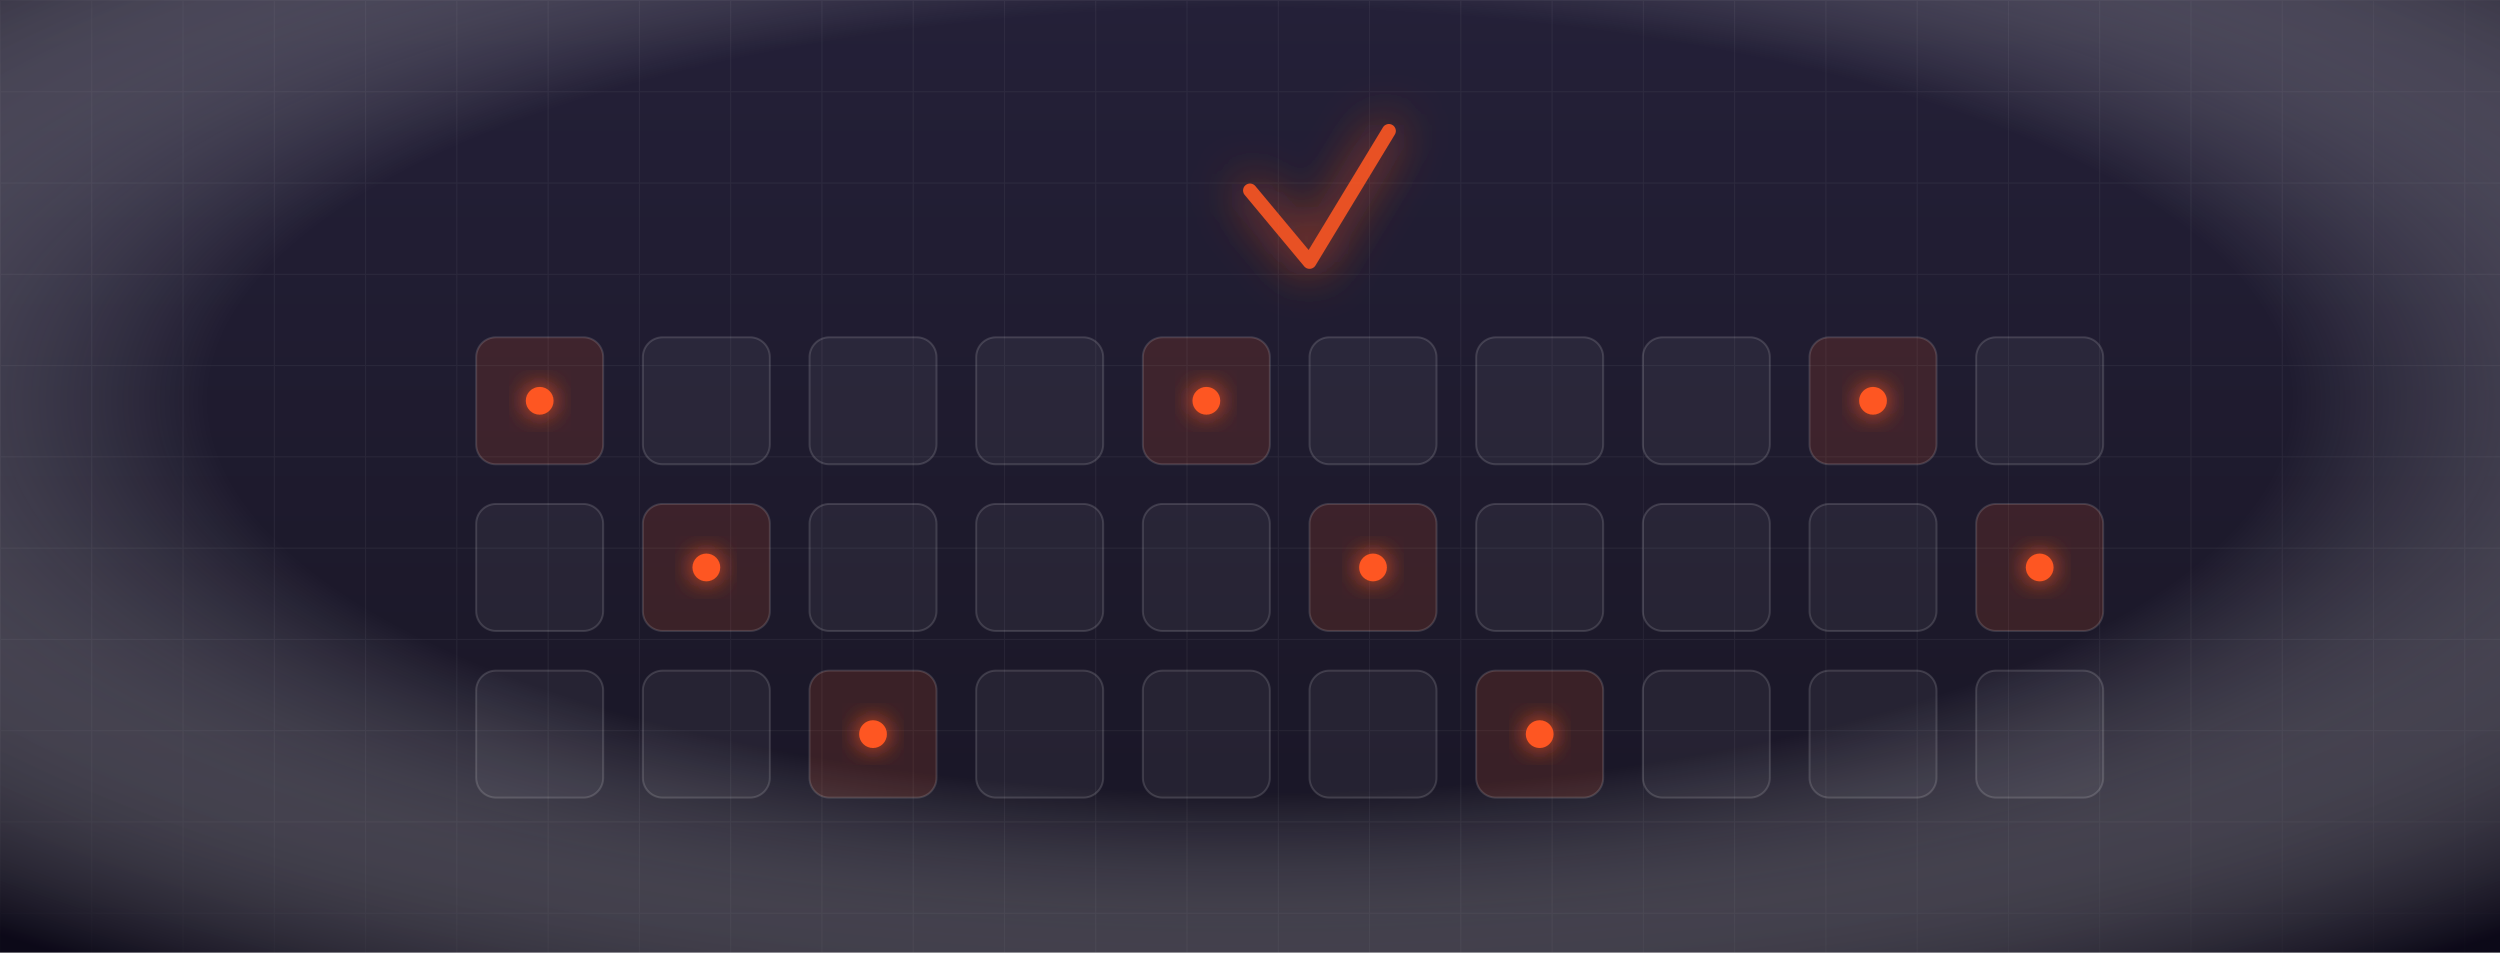
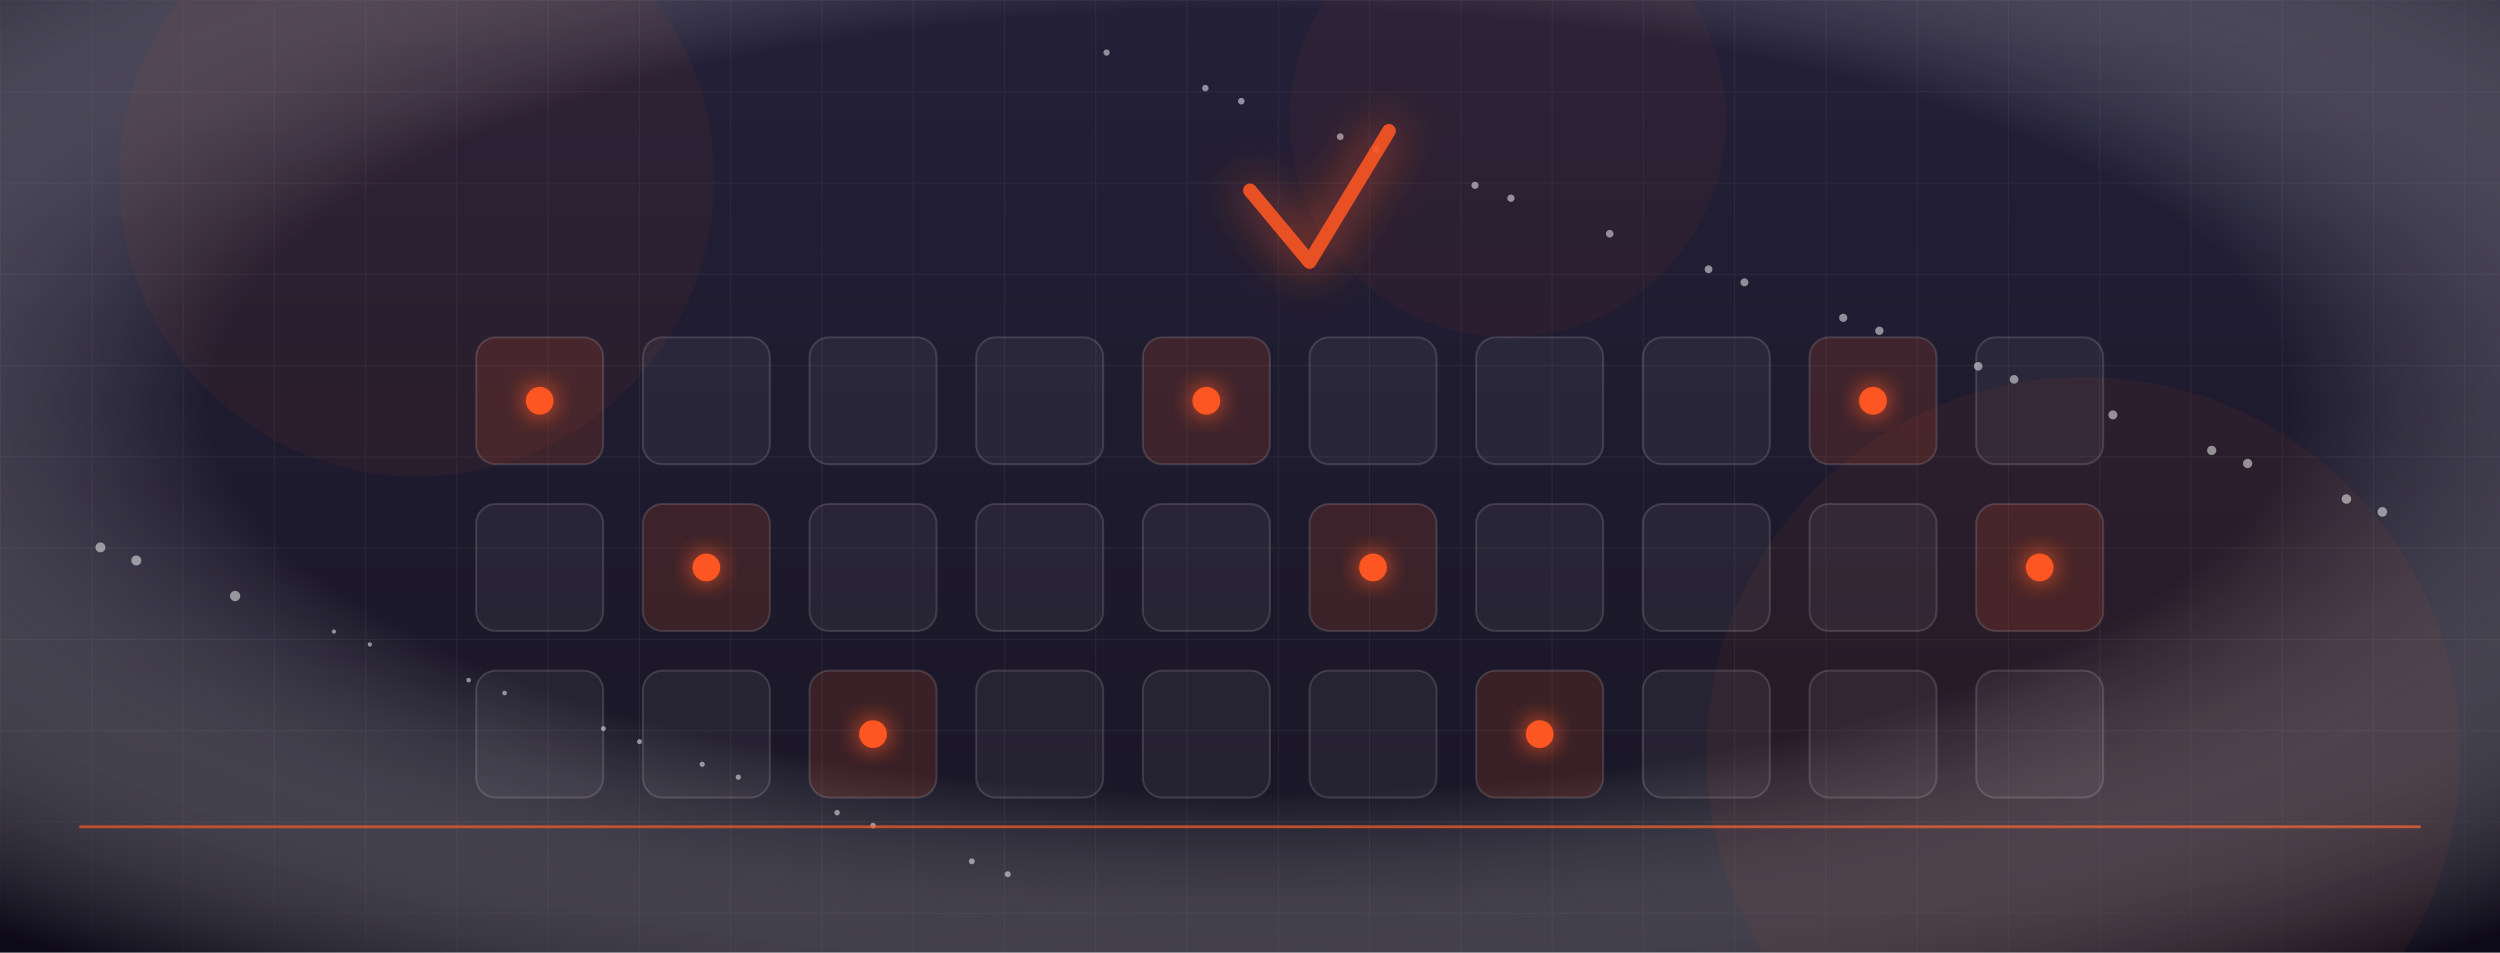
<svg xmlns="http://www.w3.org/2000/svg" viewBox="0 0 1260 480" preserveAspectRatio="xMidYMid slice" width="1260" height="480">
  <defs>
    <linearGradient id="bg" x1="0" y1="0" x2="0" y2="1">
      <stop offset="0" stop-color="#18142D" />
      <stop offset="1" stop-color="#0C0918" />
    </linearGradient>
    <linearGradient id="acc" x1="0" y1="0" x2="1" y2="0">
      <stop offset="0" stop-color="#FE5722" />
      <stop offset="1" stop-color="#FF9A62" />
    </linearGradient>
    <linearGradient id="accv" x1="0" y1="0" x2="0" y2="1">
      <stop offset="0" stop-color="#FE5722" />
      <stop offset="1" stop-color="#FF9A62" />
    </linearGradient>
    <radialGradient id="vig" cx="0.5" cy="0.42" r="0.75">
      <stop offset="0.55" stop-color="#FFFFFF" stop-opacity="0.05" />
      <stop offset="1" stop-color="#0C0918" stop-opacity="0.85" />
    </radialGradient>
    <filter id="glow" x="-60%" y="-60%" width="220%" height="220%">
      <feGaussianBlur stdDeviation="6" result="b" />
      <feMerge>
        <feMergeNode in="b" />
        <feMergeNode in="SourceGraphic" />
      </feMerge>
    </filter>
    <filter id="glow2" x="-80%" y="-80%" width="260%" height="260%">
      <feGaussianBlur stdDeviation="12" result="b" />
      <feMerge>
        <feMergeNode in="b" />
        <feMergeNode in="SourceGraphic" />
      </feMerge>
    </filter>
    <pattern id="grid" width="46" height="46" patternUnits="userSpaceOnUse">
      <path d="M46 0H0V46" fill="none" stroke="#FFFFFF" stroke-opacity="0.05" stroke-width="1" />
    </pattern>
  </defs>
  <rect width="1260" height="480" fill="url(#bg)" />
  <rect width="1260" height="480" fill="url(#grid)" />
  <rect width="1260" height="480" fill="url(#vig)" />
+   <circle cx="210" cy="90" r="150" fill="#FE5722" fill-opacity="0.05" />
+   <circle cx="1050" cy="380" r="190" fill="#FE5722" fill-opacity="0.055" />
+   <circle cx="760" cy="60" r="110" fill="#FE5722" fill-opacity="0.045" />
+   <g>
+     <circle cx="353.9" cy="385.2" r="1.31" fill="#FFFFFF" fill-opacity="0.5">
+       <animate attributeName="opacity" values="0.5;0.08;0.5" dur="5.5s" begin="1.7s" repeatCount="indefinite" />
+     </circle>
+     <circle cx="607.5" cy="44.4" r="1.64" fill="#FFFFFF" fill-opacity="0.5">
+       <animate attributeName="opacity" values="0.5;0.08;0.5" dur="2.8s" begin="2.4s" repeatCount="indefinite" />
+     </circle>
+     <circle cx="861.1" cy="135.7" r="1.98" fill="#FFFFFF" fill-opacity="0.5">
+       <animate attributeName="opacity" values="0.5;0.08;0.5" dur="3.5s" begin="3.1s" repeatCount="indefinite" />
+     </circle>
+     <circle cx="1114.7" cy="227.0" r="2.32" fill="#FFFFFF" fill-opacity="0.5">
+       <animate attributeName="opacity" values="0.5;0.08;0.5" dur="4.2s" begin="0.5s" repeatCount="indefinite" />
+     </circle>
+     <circle cx="168.3" cy="318.3" r="1.06" fill="#FFFFFF" fill-opacity="0.5">
+       <animate attributeName="opacity" values="0.5;0.08;0.5" dur="5.0s" begin="1.2s" repeatCount="indefinite" />
+     </circle>
+     <circle cx="421.9" cy="409.6" r="1.4" fill="#FFFFFF" fill-opacity="0.5">
+       <animate attributeName="opacity" values="0.5;0.08;0.5" dur="2.3s" begin="1.9s" repeatCount="indefinite" />
+     </circle>
+     <circle cx="675.5" cy="68.9" r="1.73" fill="#FFFFFF" fill-opacity="0.5">
+       <animate attributeName="opacity" values="0.5;0.08;0.5" dur="3.0s" begin="2.6s" repeatCount="indefinite" />
+     </circle>
+     <circle cx="929.0" cy="160.2" r="2.07" fill="#FFFFFF" fill-opacity="0.5">
+       <animate attributeName="opacity" values="0.5;0.08;0.5" dur="3.7s" begin="0.0s" repeatCount="indefinite" />
+     </circle>
+     <circle cx="1182.6" cy="251.5" r="2.41" fill="#FFFFFF" fill-opacity="0.5">
+       <animate attributeName="opacity" values="0.5;0.08;0.5" dur="4.4s" begin="0.7s" repeatCount="indefinite" />
+     </circle>
+     <circle cx="236.2" cy="342.8" r="1.15" fill="#FFFFFF" fill-opacity="0.5">
+       <animate attributeName="opacity" values="0.5;0.08;0.5" dur="5.2s" begin="1.4s" repeatCount="indefinite" />
+     </circle>
+     <circle cx="489.8" cy="434.1" r="1.49" fill="#FFFFFF" fill-opacity="0.5">
+       <animate attributeName="opacity" values="0.5;0.08;0.5" dur="2.5s" begin="2.1s" repeatCount="indefinite" />
+     </circle>
+     <circle cx="743.4" cy="93.4" r="1.82" fill="#FFFFFF" fill-opacity="0.5">
+       <animate attributeName="opacity" values="0.5;0.08;0.5" dur="3.2s" begin="2.7s" repeatCount="indefinite" />
+     </circle>
+     <circle cx="997.0" cy="184.6" r="2.16" fill="#FFFFFF" fill-opacity="0.5">
+       <animate attributeName="opacity" values="0.5;0.08;0.5" dur="3.9s" begin="0.2s" repeatCount="indefinite" />
+     </circle>
+     <circle cx="50.6" cy="275.9" r="2.5" fill="#FFFFFF" fill-opacity="0.5">
+       <animate attributeName="opacity" values="0.5;0.08;0.5" dur="4.6s" begin="0.9s" repeatCount="indefinite" />
+     </circle>
+     <circle cx="304.1" cy="367.2" r="1.24" fill="#FFFFFF" fill-opacity="0.5">
+       <animate attributeName="opacity" values="0.5;0.08;0.5" dur="5.4s" begin="1.6s" repeatCount="indefinite" />
+     </circle>
+     <circle cx="557.7" cy="26.5" r="1.58" fill="#FFFFFF" fill-opacity="0.5">
+       <animate attributeName="opacity" values="0.5;0.08;0.5" dur="2.7s" begin="2.3s" repeatCount="indefinite" />
+     </circle>
+     <circle cx="811.3" cy="117.8" r="1.92" fill="#FFFFFF" fill-opacity="0.5">
+       <animate attributeName="opacity" values="0.5;0.08;0.5" dur="3.4s" begin="2.9s" repeatCount="indefinite" />
+     </circle>
+     <circle cx="1064.9" cy="209.1" r="2.25" fill="#FFFFFF" fill-opacity="0.5">
+       <animate attributeName="opacity" values="0.5;0.08;0.5" dur="4.1s" begin="0.4s" repeatCount="indefinite" />
+     </circle>
+     <circle cx="118.5" cy="300.4" r="2.59" fill="#FFFFFF" fill-opacity="0.5">
+       <animate attributeName="opacity" values="0.5;0.08;0.5" dur="4.8s" begin="1.1s" repeatCount="indefinite" />
+     </circle>
+     <circle cx="372.1" cy="391.7" r="1.33" fill="#FFFFFF" fill-opacity="0.5">
+       <animate attributeName="opacity" values="0.5;0.08;0.5" dur="5.5s" begin="1.8s" repeatCount="indefinite" />
+     </circle>
+     <circle cx="625.6" cy="51.0" r="1.67" fill="#FFFFFF" fill-opacity="0.5">
+       <animate attributeName="opacity" values="0.5;0.08;0.5" dur="2.9s" begin="2.4s" repeatCount="indefinite" />
+     </circle>
+     <circle cx="879.2" cy="142.3" r="2.01" fill="#FFFFFF" fill-opacity="0.5">
+       <animate attributeName="opacity" values="0.5;0.08;0.5" dur="3.6s" begin="3.1s" repeatCount="indefinite" />
+     </circle>
+     <circle cx="1132.8" cy="233.6" r="2.34" fill="#FFFFFF" fill-opacity="0.5">
+       <animate attributeName="opacity" values="0.5;0.08;0.5" dur="4.3s" begin="0.6s" repeatCount="indefinite" />
+     </circle>
+     <circle cx="186.4" cy="324.8" r="1.08" fill="#FFFFFF" fill-opacity="0.5">
+       <animate attributeName="opacity" values="0.5;0.08;0.5" dur="5.0s" begin="1.3s" repeatCount="indefinite" />
+     </circle>
+     <circle cx="440.0" cy="416.1" r="1.42" fill="#FFFFFF" fill-opacity="0.5">
+       <animate attributeName="opacity" values="0.5;0.08;0.5" dur="2.3s" begin="1.9s" repeatCount="indefinite" />
+     </circle>
+     <circle cx="693.6" cy="75.4" r="1.76" fill="#FFFFFF" fill-opacity="0.5">
+       <animate attributeName="opacity" values="0.5;0.08;0.5" dur="3.1s" begin="2.6s" repeatCount="indefinite" />
+     </circle>
+     <circle cx="947.2" cy="166.7" r="2.1" fill="#FFFFFF" fill-opacity="0.5">
+       <animate attributeName="opacity" values="0.5;0.08;0.5" dur="3.8s" begin="0.1s" repeatCount="indefinite" />
+     </circle>
+     <circle cx="1200.7" cy="258.0" r="2.43" fill="#FFFFFF" fill-opacity="0.5">
+       <animate attributeName="opacity" values="0.5;0.08;0.5" dur="4.5s" begin="0.8s" repeatCount="indefinite" />
+     </circle>
+     <circle cx="254.3" cy="349.3" r="1.17" fill="#FFFFFF" fill-opacity="0.5">
+       <animate attributeName="opacity" values="0.5;0.08;0.5" dur="5.2s" begin="1.4s" repeatCount="indefinite" />
+     </circle>
+     <circle cx="507.9" cy="440.6" r="1.51" fill="#FFFFFF" fill-opacity="0.5">
+       <animate attributeName="opacity" values="0.5;0.08;0.5" dur="2.5s" begin="2.1s" repeatCount="indefinite" />
+     </circle>
+     <circle cx="761.5" cy="99.9" r="1.85" fill="#FFFFFF" fill-opacity="0.5">
+       <animate attributeName="opacity" values="0.5;0.08;0.5" dur="3.2s" begin="2.8s" repeatCount="indefinite" />
+     </circle>
+     <circle cx="1015.1" cy="191.2" r="2.19" fill="#FFFFFF" fill-opacity="0.5">
+       <animate attributeName="opacity" values="0.5;0.08;0.5" dur="4.0s" begin="0.3s" repeatCount="indefinite" />
+     </circle>
+     <circle cx="68.7" cy="282.5" r="2.52" fill="#FFFFFF" fill-opacity="0.5">
+       <animate attributeName="opacity" values="0.5;0.08;0.5" dur="4.7s" begin="0.9s" repeatCount="indefinite" />
+     </circle>
+     <circle cx="322.3" cy="373.8" r="1.26" fill="#FFFFFF" fill-opacity="0.5">
+       <animate attributeName="opacity" values="0.5;0.08;0.5" dur="5.4s" begin="1.6s" repeatCount="indefinite" />
+     </circle>
+   </g>
+   <rect x="40" y="416" width="1180" height="1.4" fill="url(#acc)" opacity="0.35" />
+   <rect x="40" y="416" width="1180" height="1.4" fill="#FE5722" opacity="0.5">
+     <animate attributeName="width" values="0;1180;0" dur="9s" repeatCount="indefinite" />
+   </rect>
+   <rect x="-140" y="0" width="140" height="480" fill="url(#acc)" opacity="0.05">
+     <animate attributeName="x" values="-140;1280" dur="11s" repeatCount="indefinite" />
+   </rect>
  <rect x="240" y="170" width="64" height="64" rx="10" fill="#FE5722" fill-opacity="0.14" stroke="#FFFFFF" stroke-opacity="0.14">
    <animate attributeName="fill-opacity" values="0.16;0.34;0.16" dur="2.6s" begin="0.0s" repeatCount="indefinite" />
  </rect>
  <circle cx="272" cy="202" r="7" fill="#FE5722" filter="url(#glow)">
    <animate attributeName="opacity" values="1;0.3;1" dur="2.6s" begin="0.0s" repeatCount="indefinite" />
  </circle>
  <rect x="240" y="254" width="64" height="64" rx="10" fill="#FFFFFF" fill-opacity="0.05" stroke="#FFFFFF" stroke-opacity="0.14" />
  <rect x="240" y="338" width="64" height="64" rx="10" fill="#FFFFFF" fill-opacity="0.05" stroke="#FFFFFF" stroke-opacity="0.14" />
  <rect x="324" y="170" width="64" height="64" rx="10" fill="#FFFFFF" fill-opacity="0.05" stroke="#FFFFFF" stroke-opacity="0.14" />
  <rect x="324" y="254" width="64" height="64" rx="10" fill="#FE5722" fill-opacity="0.14" stroke="#FFFFFF" stroke-opacity="0.14">
    <animate attributeName="fill-opacity" values="0.16;0.34;0.16" dur="2.6s" begin="0.4s" repeatCount="indefinite" />
  </rect>
  <circle cx="356" cy="286" r="7" fill="#FE5722" filter="url(#glow)">
    <animate attributeName="opacity" values="1;0.3;1" dur="2.6s" begin="0.4s" repeatCount="indefinite" />
  </circle>
  <rect x="324" y="338" width="64" height="64" rx="10" fill="#FFFFFF" fill-opacity="0.05" stroke="#FFFFFF" stroke-opacity="0.14" />
  <rect x="408" y="170" width="64" height="64" rx="10" fill="#FFFFFF" fill-opacity="0.05" stroke="#FFFFFF" stroke-opacity="0.14" />
  <rect x="408" y="254" width="64" height="64" rx="10" fill="#FFFFFF" fill-opacity="0.05" stroke="#FFFFFF" stroke-opacity="0.14" />
  <rect x="408" y="338" width="64" height="64" rx="10" fill="#FE5722" fill-opacity="0.14" stroke="#FFFFFF" stroke-opacity="0.14">
    <animate attributeName="fill-opacity" values="0.16;0.34;0.16" dur="2.6s" begin="0.9s" repeatCount="indefinite" />
  </rect>
  <circle cx="440" cy="370" r="7" fill="#FE5722" filter="url(#glow)">
    <animate attributeName="opacity" values="1;0.3;1" dur="2.6s" begin="0.9s" repeatCount="indefinite" />
  </circle>
  <rect x="492" y="170" width="64" height="64" rx="10" fill="#FFFFFF" fill-opacity="0.05" stroke="#FFFFFF" stroke-opacity="0.14" />
  <rect x="492" y="254" width="64" height="64" rx="10" fill="#FFFFFF" fill-opacity="0.05" stroke="#FFFFFF" stroke-opacity="0.14" />
  <rect x="492" y="338" width="64" height="64" rx="10" fill="#FFFFFF" fill-opacity="0.05" stroke="#FFFFFF" stroke-opacity="0.14" />
  <rect x="576" y="170" width="64" height="64" rx="10" fill="#FE5722" fill-opacity="0.14" stroke="#FFFFFF" stroke-opacity="0.14">
    <animate attributeName="fill-opacity" values="0.16;0.34;0.16" dur="2.6s" begin="0.9s" repeatCount="indefinite" />
  </rect>
  <circle cx="608" cy="202" r="7" fill="#FE5722" filter="url(#glow)">
    <animate attributeName="opacity" values="1;0.3;1" dur="2.6s" begin="0.9s" repeatCount="indefinite" />
  </circle>
  <rect x="576" y="254" width="64" height="64" rx="10" fill="#FFFFFF" fill-opacity="0.05" stroke="#FFFFFF" stroke-opacity="0.14" />
  <rect x="576" y="338" width="64" height="64" rx="10" fill="#FFFFFF" fill-opacity="0.05" stroke="#FFFFFF" stroke-opacity="0.14" />
  <rect x="660" y="170" width="64" height="64" rx="10" fill="#FFFFFF" fill-opacity="0.05" stroke="#FFFFFF" stroke-opacity="0.14" />
  <rect x="660" y="254" width="64" height="64" rx="10" fill="#FE5722" fill-opacity="0.14" stroke="#FFFFFF" stroke-opacity="0.14">
    <animate attributeName="fill-opacity" values="0.16;0.34;0.16" dur="2.6s" begin="1.3s" repeatCount="indefinite" />
  </rect>
  <circle cx="692" cy="286" r="7" fill="#FE5722" filter="url(#glow)">
    <animate attributeName="opacity" values="1;0.3;1" dur="2.6s" begin="1.3s" repeatCount="indefinite" />
  </circle>
  <rect x="660" y="338" width="64" height="64" rx="10" fill="#FFFFFF" fill-opacity="0.05" stroke="#FFFFFF" stroke-opacity="0.14" />
  <rect x="744" y="170" width="64" height="64" rx="10" fill="#FFFFFF" fill-opacity="0.05" stroke="#FFFFFF" stroke-opacity="0.14" />
  <rect x="744" y="254" width="64" height="64" rx="10" fill="#FFFFFF" fill-opacity="0.05" stroke="#FFFFFF" stroke-opacity="0.14" />
  <rect x="744" y="338" width="64" height="64" rx="10" fill="#FE5722" fill-opacity="0.14" stroke="#FFFFFF" stroke-opacity="0.14">
    <animate attributeName="fill-opacity" values="0.16;0.34;0.16" dur="2.6s" begin="1.8s" repeatCount="indefinite" />
  </rect>
  <circle cx="776" cy="370" r="7" fill="#FE5722" filter="url(#glow)">
    <animate attributeName="opacity" values="1;0.3;1" dur="2.6s" begin="1.8s" repeatCount="indefinite" />
  </circle>
  <rect x="828" y="170" width="64" height="64" rx="10" fill="#FFFFFF" fill-opacity="0.05" stroke="#FFFFFF" stroke-opacity="0.14" />
  <rect x="828" y="254" width="64" height="64" rx="10" fill="#FFFFFF" fill-opacity="0.05" stroke="#FFFFFF" stroke-opacity="0.14" />
  <rect x="828" y="338" width="64" height="64" rx="10" fill="#FFFFFF" fill-opacity="0.05" stroke="#FFFFFF" stroke-opacity="0.14" />
  <rect x="912" y="170" width="64" height="64" rx="10" fill="#FE5722" fill-opacity="0.14" stroke="#FFFFFF" stroke-opacity="0.14">
    <animate attributeName="fill-opacity" values="0.16;0.34;0.16" dur="2.6s" begin="1.8s" repeatCount="indefinite" />
  </rect>
  <circle cx="944" cy="202" r="7" fill="#FE5722" filter="url(#glow)">
    <animate attributeName="opacity" values="1;0.3;1" dur="2.6s" begin="1.8s" repeatCount="indefinite" />
  </circle>
  <rect x="912" y="254" width="64" height="64" rx="10" fill="#FFFFFF" fill-opacity="0.05" stroke="#FFFFFF" stroke-opacity="0.14" />
  <rect x="912" y="338" width="64" height="64" rx="10" fill="#FFFFFF" fill-opacity="0.05" stroke="#FFFFFF" stroke-opacity="0.14" />
  <rect x="996" y="170" width="64" height="64" rx="10" fill="#FFFFFF" fill-opacity="0.05" stroke="#FFFFFF" stroke-opacity="0.14" />
  <rect x="996" y="254" width="64" height="64" rx="10" fill="#FE5722" fill-opacity="0.14" stroke="#FFFFFF" stroke-opacity="0.14">
    <animate attributeName="fill-opacity" values="0.16;0.34;0.16" dur="2.6s" begin="2.2s" repeatCount="indefinite" />
  </rect>
  <circle cx="1028" cy="286" r="7" fill="#FE5722" filter="url(#glow)">
    <animate attributeName="opacity" values="1;0.3;1" dur="2.6s" begin="2.2s" repeatCount="indefinite" />
  </circle>
  <rect x="996" y="338" width="64" height="64" rx="10" fill="#FFFFFF" fill-opacity="0.05" stroke="#FFFFFF" stroke-opacity="0.14" />
  <path d="M630 96 l30 36 40 -66" fill="none" stroke="#FE5722" stroke-width="7" stroke-linecap="round" stroke-linejoin="round" filter="url(#glow2)" opacity="0.9" />
</svg>
